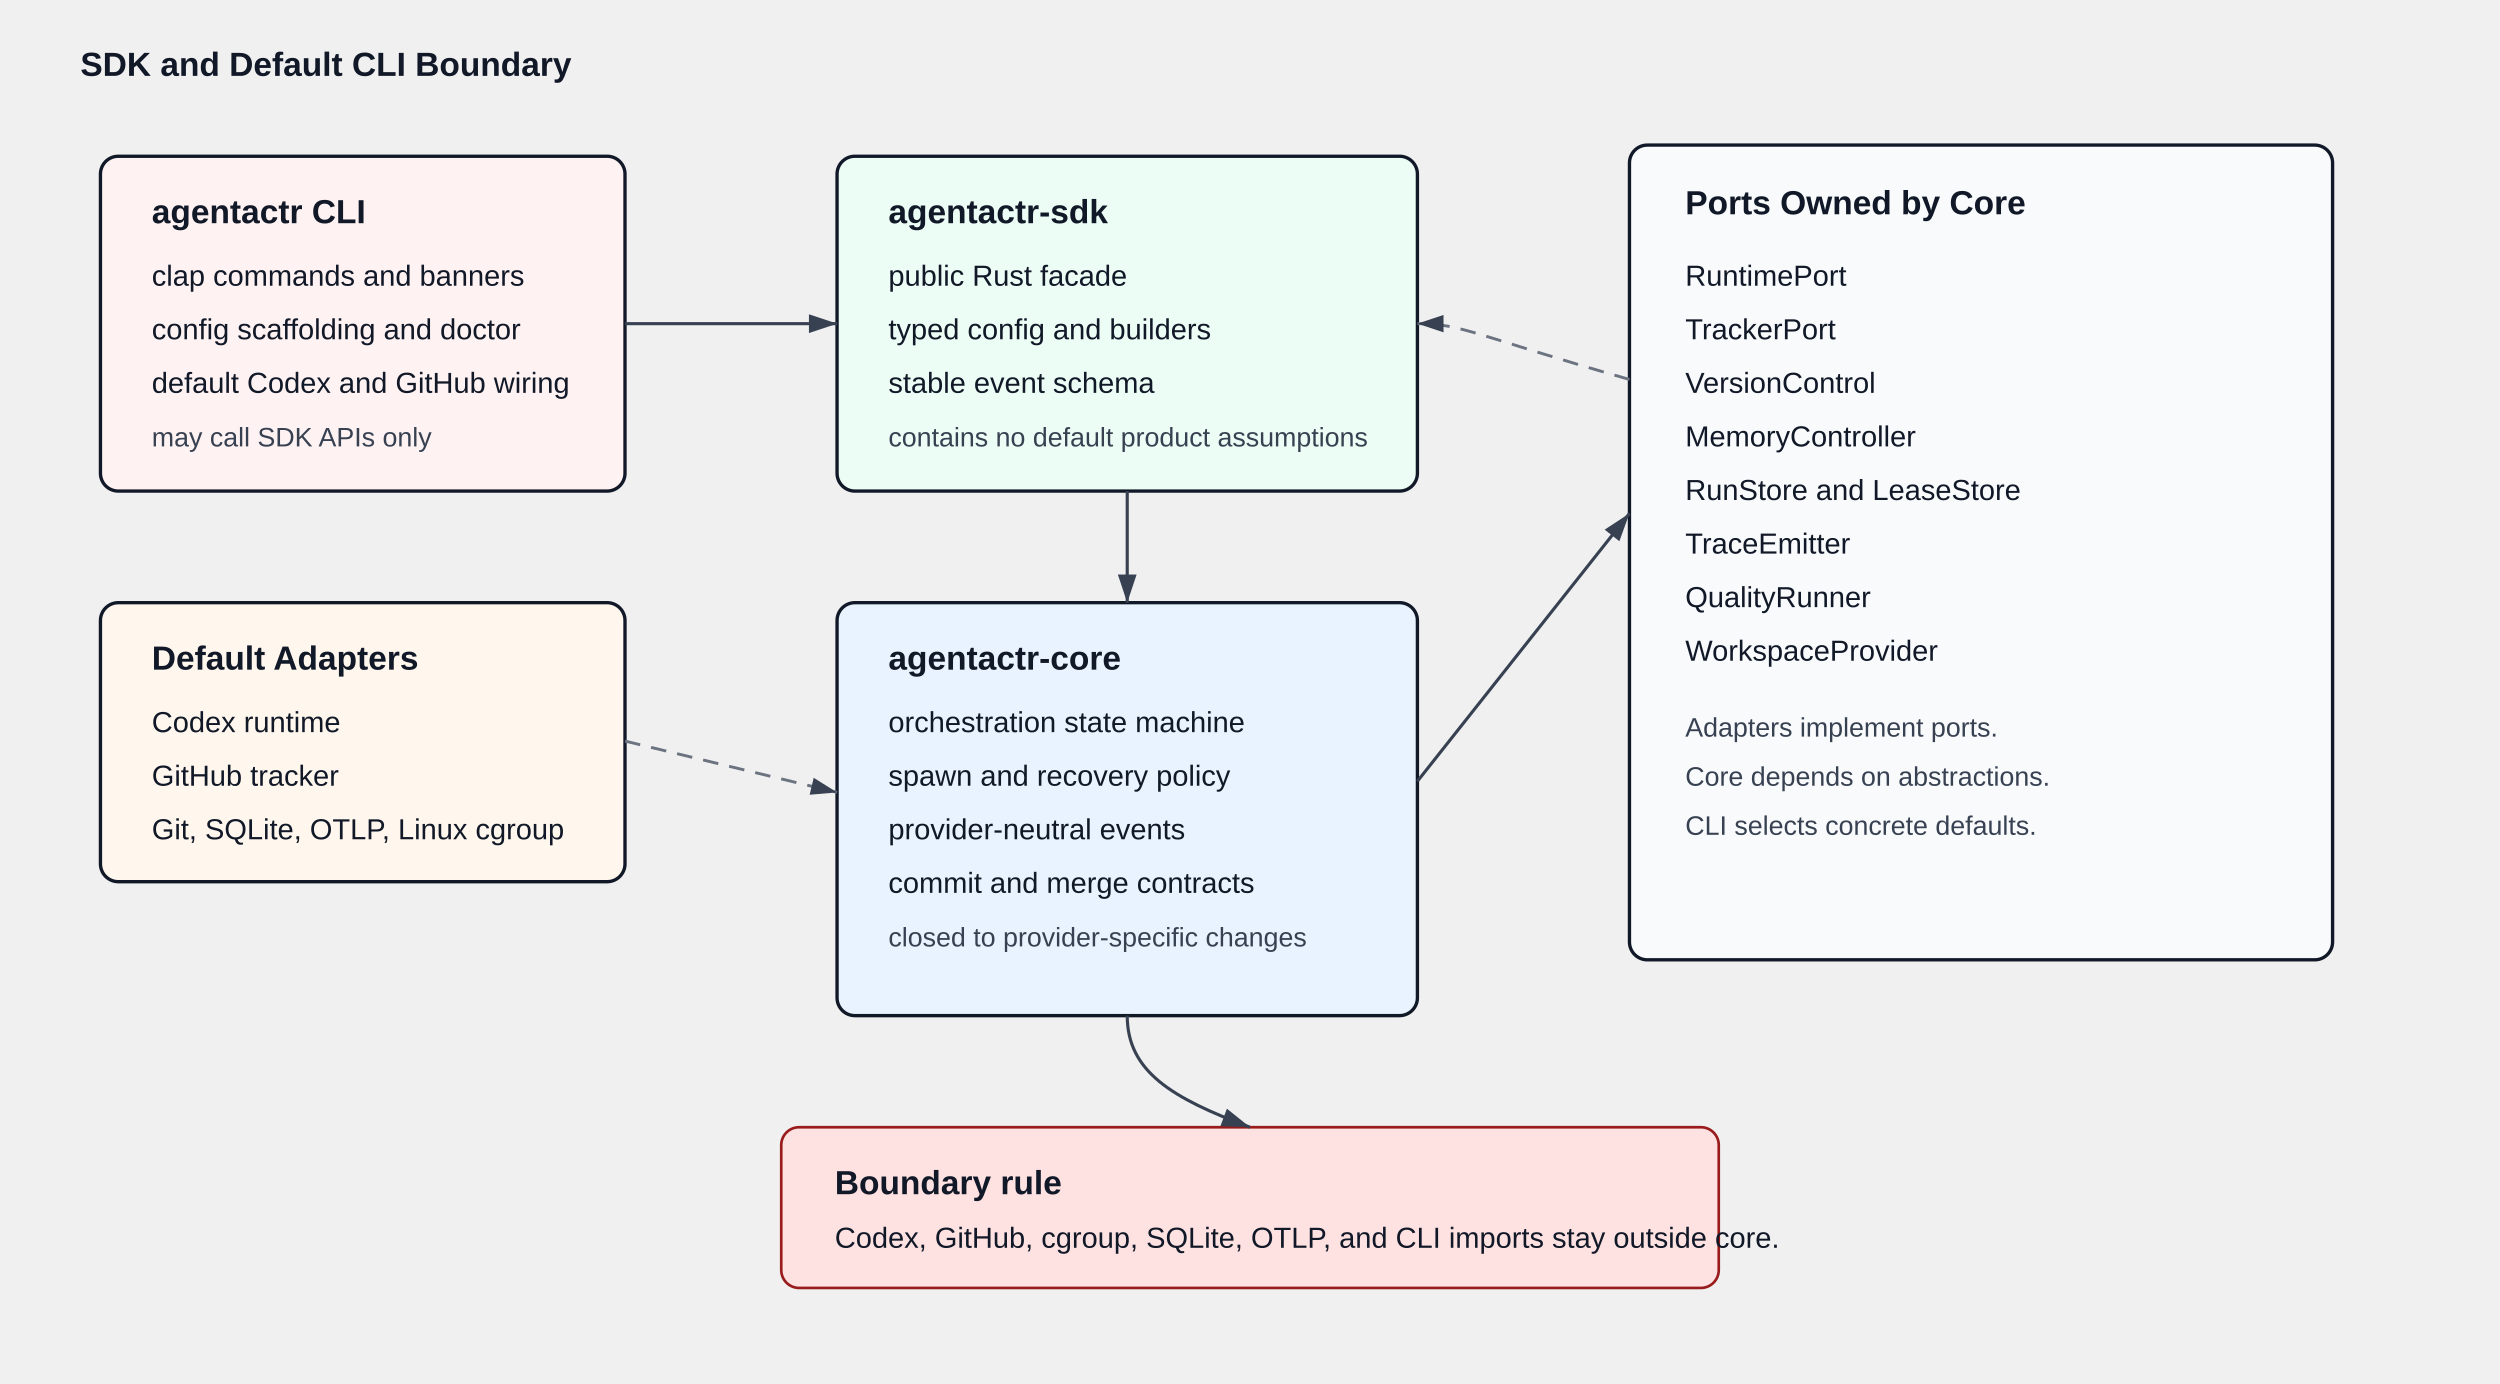
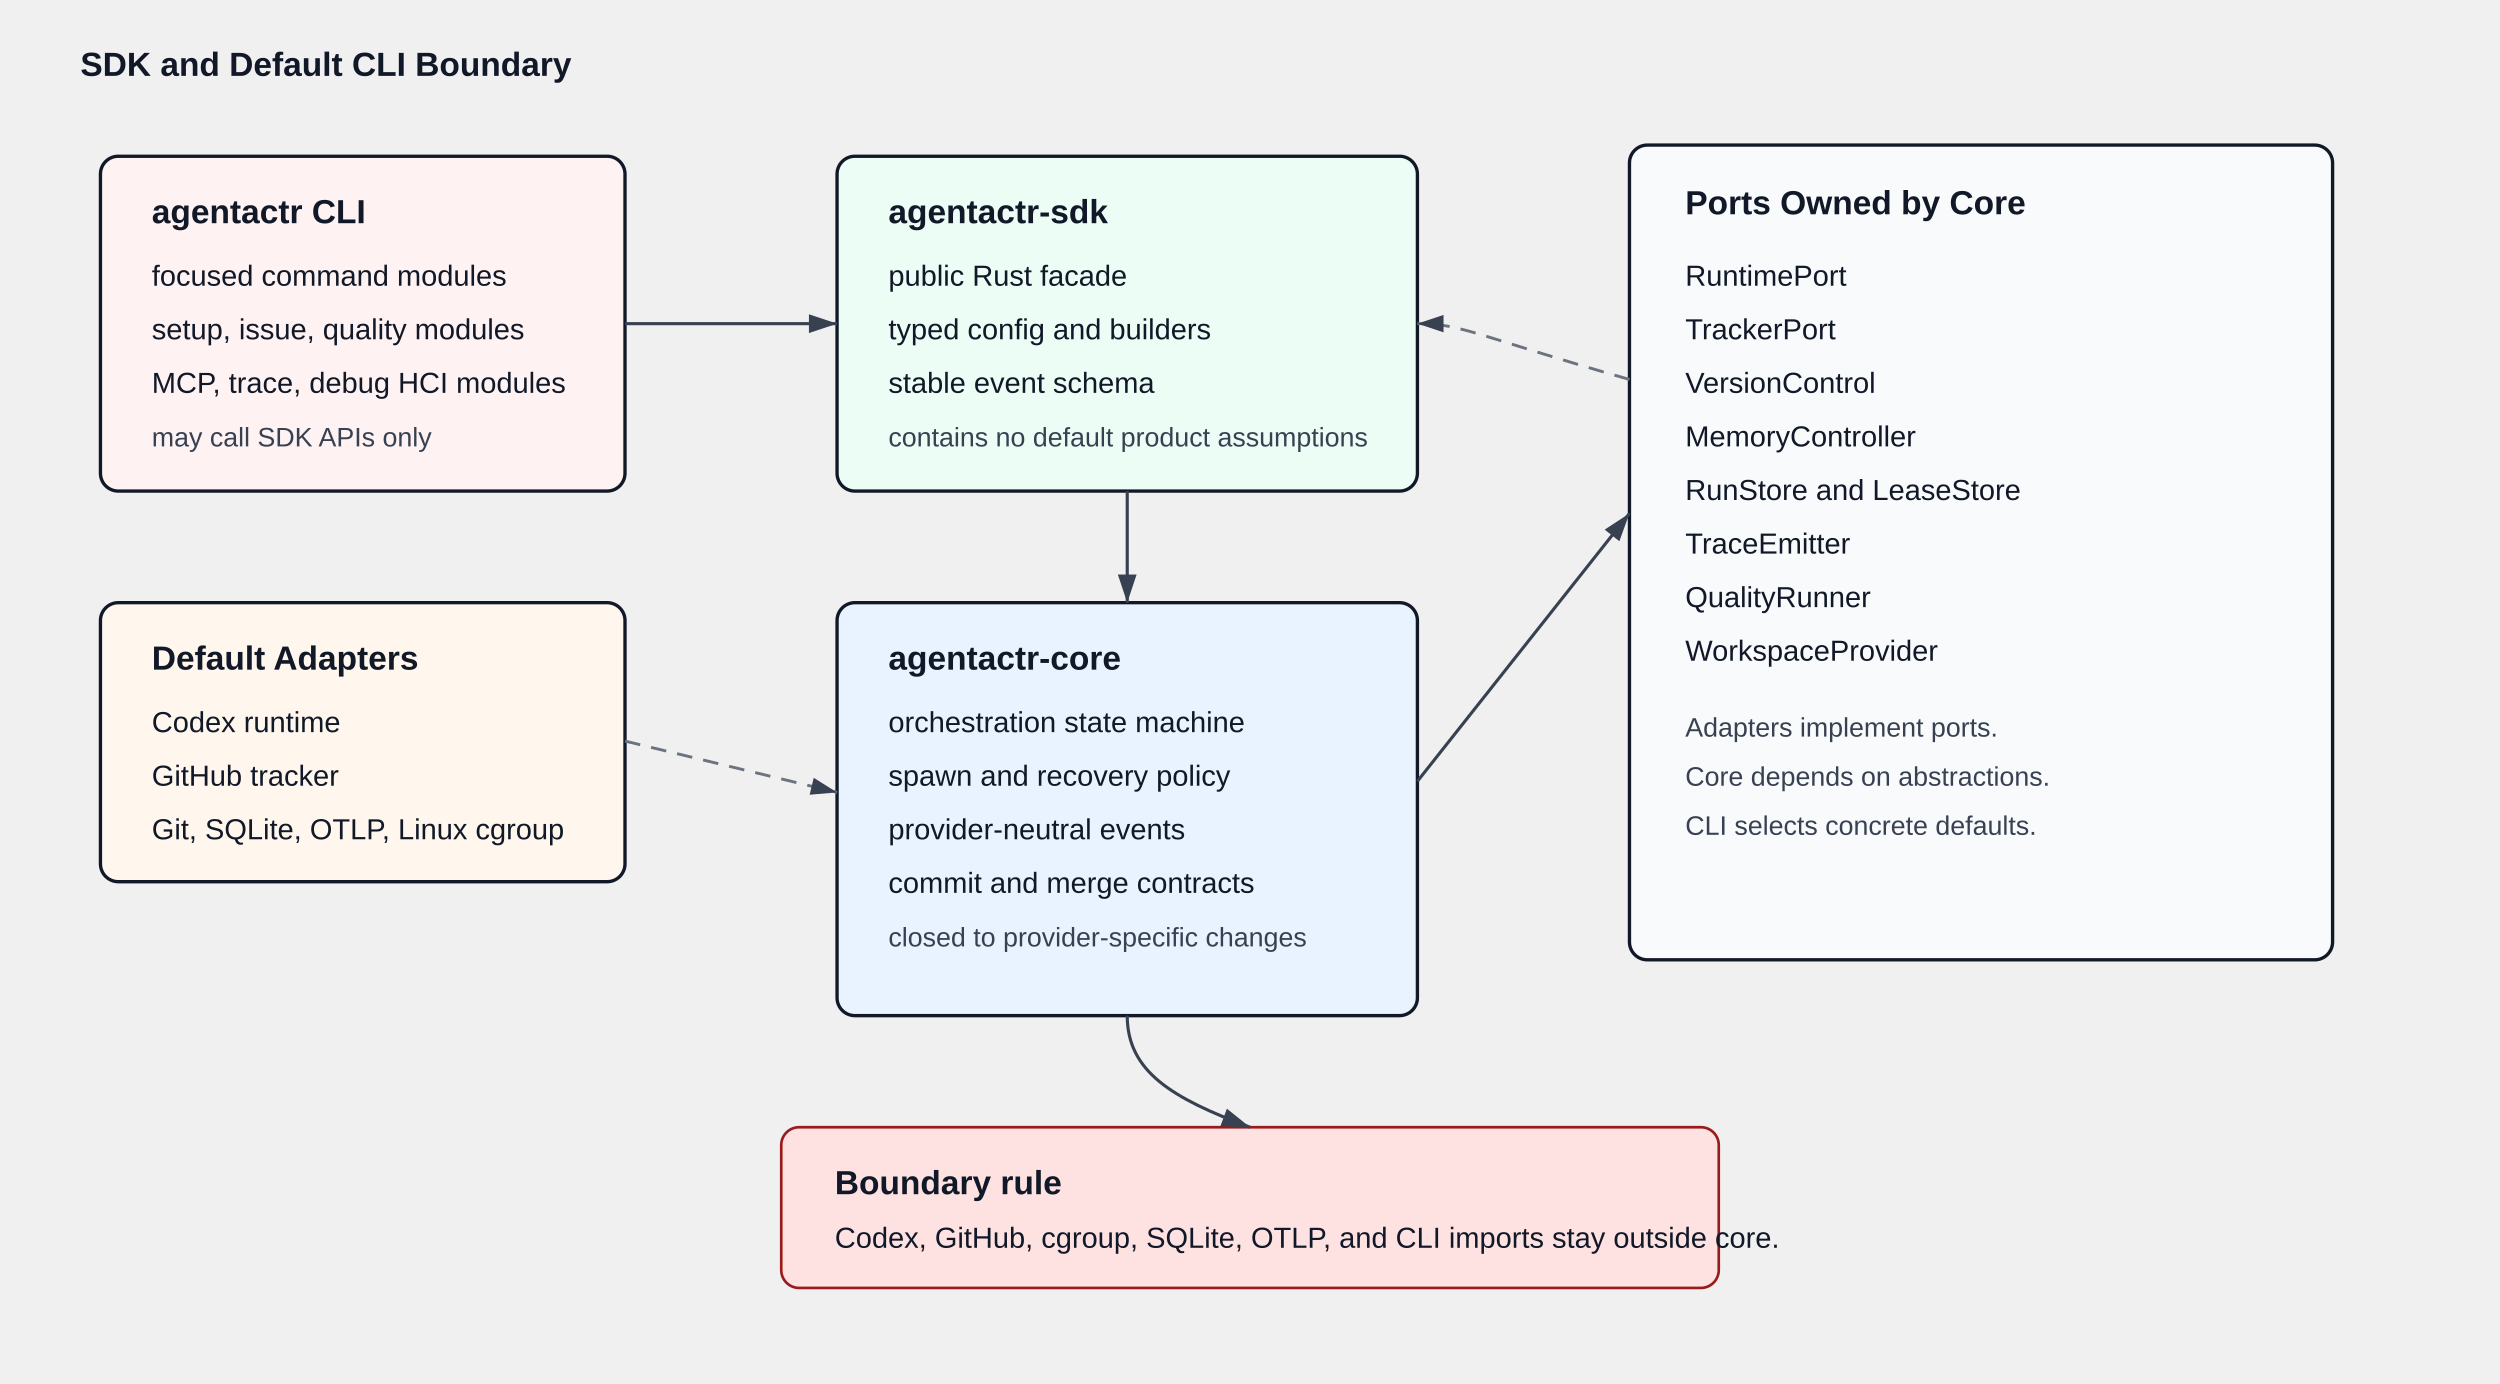
<svg xmlns="http://www.w3.org/2000/svg" width="1120" height="620" viewBox="0 0 1120 620" role="img" aria-label="SDK and default CLI boundary">
  <style>
    .box { fill:#ffffff; stroke:#111827; stroke-width:1.5; rx:8; }
    .core { fill:#e8f3ff; }
    .sdk { fill:#ecfdf5; }
    .adapter { fill:#fff7ed; }
    .cli { fill:#fef2f2; }
    .port { fill:#f8fafc; }
    .title { font:700 15px Arial,sans-serif; fill:#111827; }
    .txt { font:13px Arial,sans-serif; fill:#111827; }
    .small { font:12px Arial,sans-serif; fill:#374151; }
    .line { stroke:#374151; stroke-width:1.4; fill:none; marker-end:url(#arrow); }
    .dashed { stroke:#6b7280; stroke-width:1.3; stroke-dasharray:7 5; fill:none; marker-end:url(#arrow); }
    .guard { fill:#fee2e2; stroke:#991b1b; stroke-width:1.2; rx:8; }
  </style>
  <defs>
    <marker id="arrow" markerWidth="10" markerHeight="10" refX="9" refY="3" orient="auto" markerUnits="strokeWidth">
      <path d="M0,0 L0,6 L9,3 z" fill="#374151" />
    </marker>
  </defs>
  <text x="36" y="34" class="title">SDK and Default CLI Boundary</text>
  <rect x="45" y="70" width="235" height="150" class="box cli" />
  <text x="68" y="100" class="title">agentactr CLI</text>
-   <text x="68" y="128" class="txt">clap commands and banners</text>
-   <text x="68" y="152" class="txt">config scaffolding and doctor</text>
-   <text x="68" y="176" class="txt">default Codex and GitHub wiring</text>
+   <text x="68" y="128" class="txt">focused command modules</text>
+   <text x="68" y="152" class="txt">setup, issue, quality modules</text>
+   <text x="68" y="176" class="txt">MCP, trace, debug HCI modules</text>
  <text x="68" y="200" class="small">may call SDK APIs only</text>
  <rect x="45" y="270" width="235" height="125" class="box adapter" />
  <text x="68" y="300" class="title">Default Adapters</text>
  <text x="68" y="328" class="txt">Codex runtime</text>
  <text x="68" y="352" class="txt">GitHub tracker</text>
  <text x="68" y="376" class="txt">Git, SQLite, OTLP, Linux cgroup</text>
  <rect x="375" y="70" width="260" height="150" class="box sdk" />
  <text x="398" y="100" class="title">agentactr-sdk</text>
  <text x="398" y="128" class="txt">public Rust facade</text>
  <text x="398" y="152" class="txt">typed config and builders</text>
  <text x="398" y="176" class="txt">stable event schema</text>
  <text x="398" y="200" class="small">contains no default product assumptions</text>
  <rect x="375" y="270" width="260" height="185" class="box core" />
  <text x="398" y="300" class="title">agentactr-core</text>
  <text x="398" y="328" class="txt">orchestration state machine</text>
  <text x="398" y="352" class="txt">spawn and recovery policy</text>
  <text x="398" y="376" class="txt">provider-neutral events</text>
  <text x="398" y="400" class="txt">commit and merge contracts</text>
  <text x="398" y="424" class="small">closed to provider-specific changes</text>
  <rect x="730" y="65" width="315" height="365" class="box port" />
  <text x="755" y="96" class="title">Ports Owned by Core</text>
  <text x="755" y="128" class="txt">RuntimePort</text>
  <text x="755" y="152" class="txt">TrackerPort</text>
  <text x="755" y="176" class="txt">VersionControl</text>
  <text x="755" y="200" class="txt">MemoryController</text>
  <text x="755" y="224" class="txt">RunStore and LeaseStore</text>
  <text x="755" y="248" class="txt">TraceEmitter</text>
  <text x="755" y="272" class="txt">QualityRunner</text>
  <text x="755" y="296" class="txt">WorkspaceProvider</text>
  <text x="755" y="330" class="small">Adapters implement ports.</text>
  <text x="755" y="352" class="small">Core depends on abstractions.</text>
  <text x="755" y="374" class="small">CLI selects concrete defaults.</text>
  <rect x="350" y="505" width="420" height="72" class="guard" />
  <text x="374" y="535" class="title">Boundary rule</text>
  <text x="374" y="559" class="txt">Codex, GitHub, cgroup, SQLite, OTLP, and CLI imports stay outside core.</text>
  <path d="M280 145 L375 145" class="line" />
  <path d="M505 220 L505 270" class="line" />
  <path d="M635 350 L730 230" class="line" />
  <path d="M280 332 L375 355" class="dashed" />
  <path d="M730 170 C660 150, 655 145, 635 145" class="dashed" />
  <path d="M505 455 C505 480, 525 492, 560 505" class="line" />
</svg>
